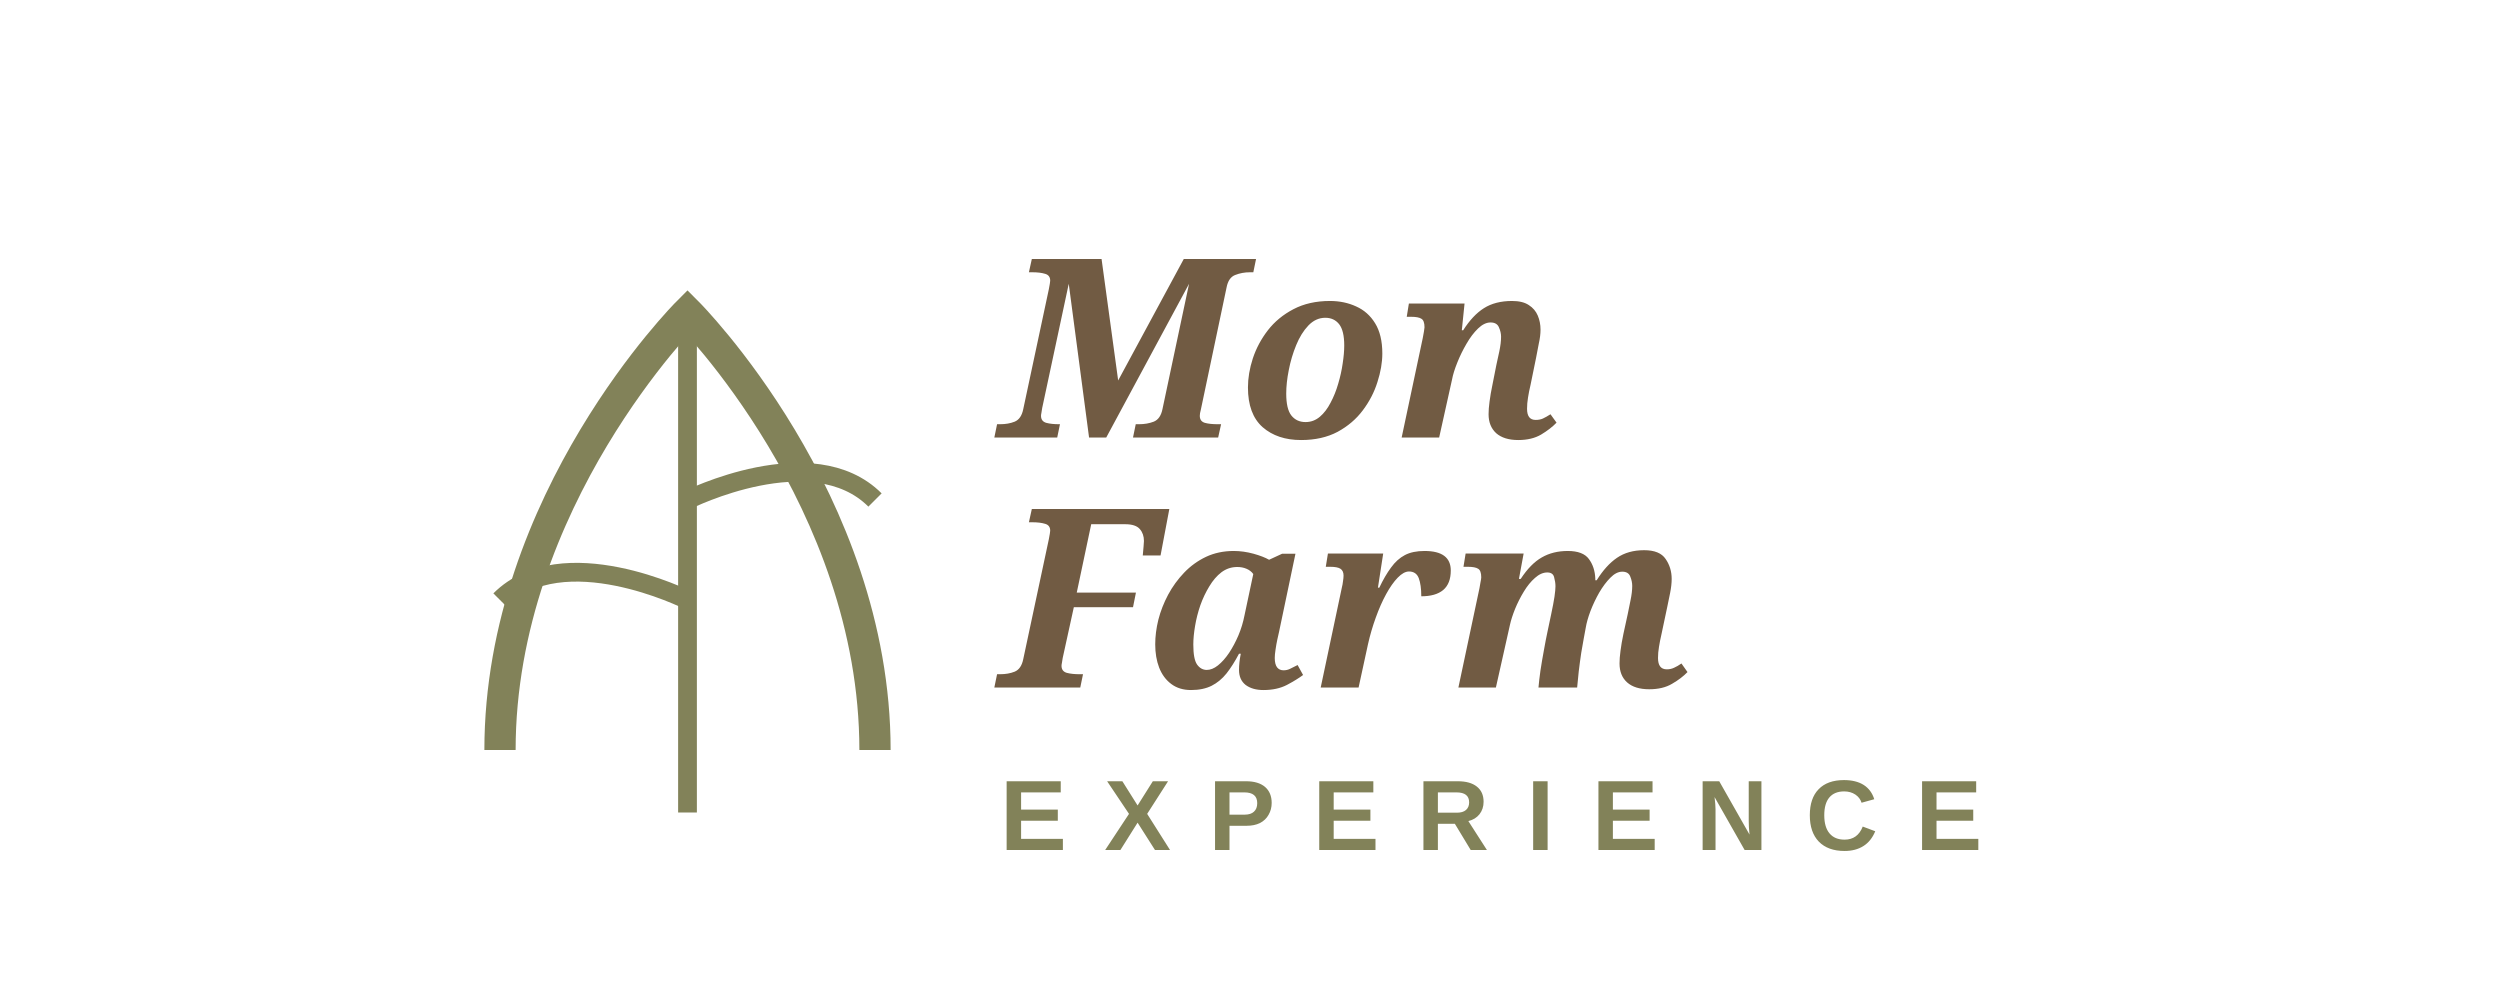
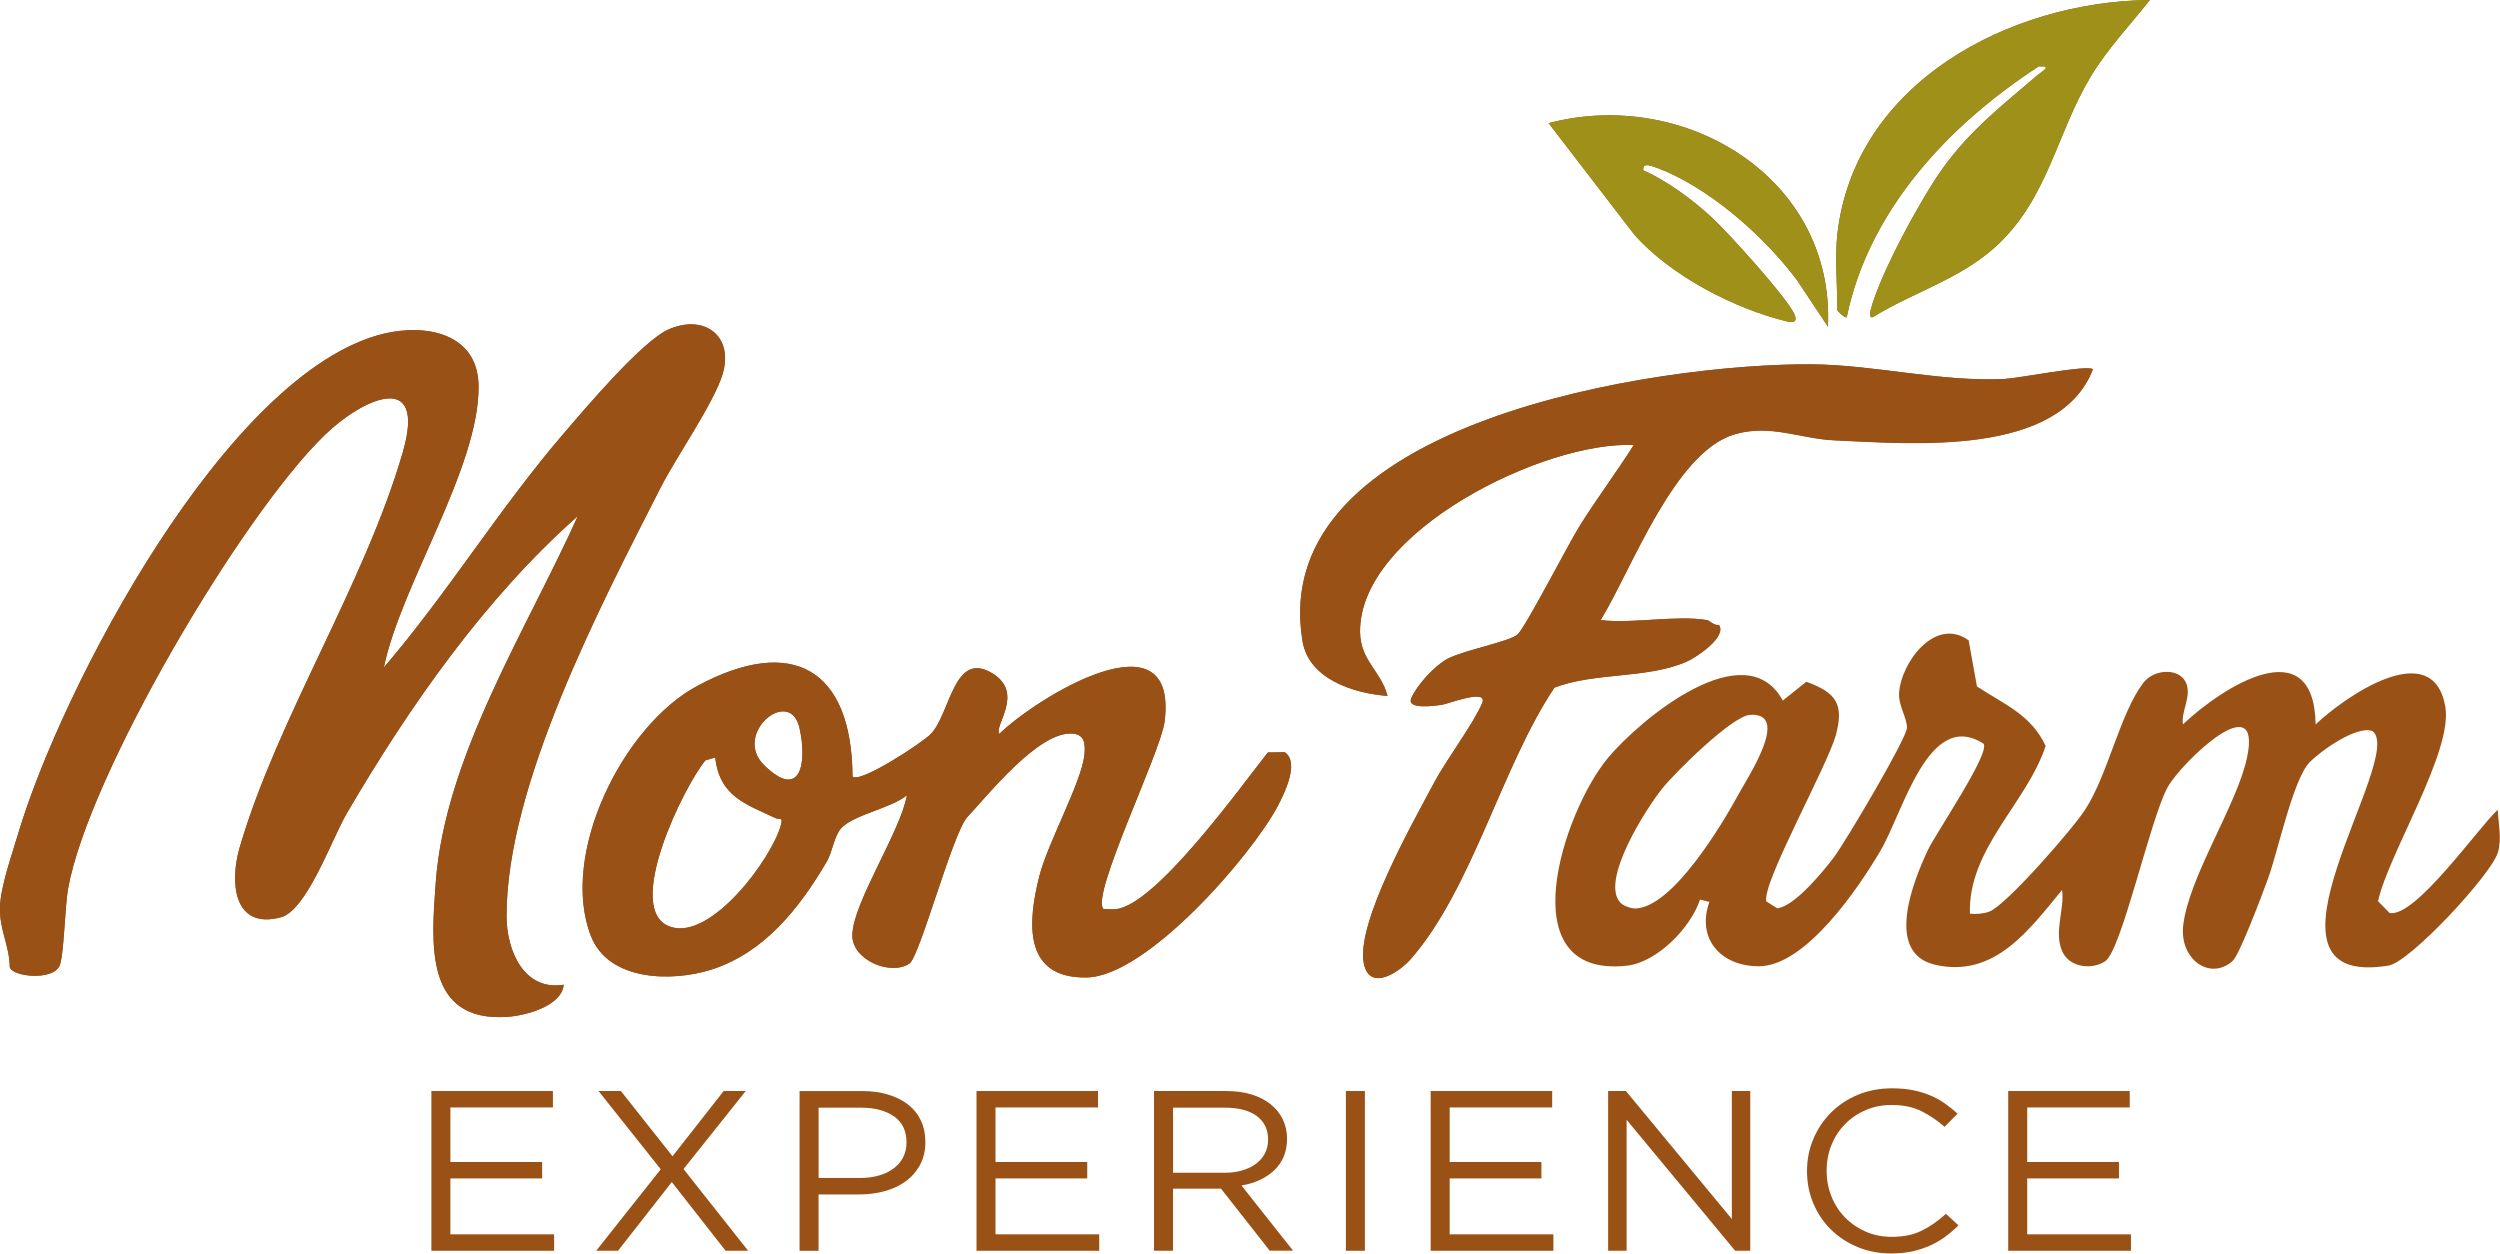
- <svg xmlns="http://www.w3.org/2000/svg" viewBox="0 0 200 80" width="200" height="80">
-   <g transform="translate(20,10)">
-     <path d="M20 50 C20 30 35 15 35 15 C35 15 50 30 50 50" fill="none" stroke="#828259" stroke-width="2.5" />
-     <line x1="35" y1="15" x2="35" y2="55" stroke="#828259" stroke-width="1.5" />
-     <path d="M35 30 C35 30 45 25 50 30" fill="none" stroke="#828259" stroke-width="1.5" />
-     <path d="M35 38 C35 38 25 33 20 38" fill="none" stroke="#828259" stroke-width="1.5" />
-   </g>
-   <text x="80" y="35" font-family="'Playfair Display', Georgia, serif" font-size="20" font-weight="600" font-style="italic" fill="#715b43">Mon</text>
-   <text x="80" y="55" font-family="'Playfair Display', Georgia, serif" font-size="20" font-weight="600" font-style="italic" fill="#715b43">Farm</text>
-   <text x="80" y="68" font-family="Arial, sans-serif" font-size="8" font-weight="700" letter-spacing="3" fill="#828259">EXPERIENCE</text>
+ <svg xmlns="http://www.w3.org/2000/svg" width="3612" height="1811" viewBox="0 0 3612 1811" fill="none">
+   <path d="M2654.59 338.577C2650.95 370.937 2654.59 414.085 2654.59 447.997C2654.59 449.278 2666.05 460.537 2668.14 458.177C2700.3 302.777 2816.26 180.008 2945.5 95.937C2966.4 94.858 2950.22 103.016 2944.22 108.207C2893.05 152.096 2846.53 187.896 2806.28 244.056C2774.93 287.945 2715.4 397.635 2702.6 448.334C2701.31 453.053 2701.04 459.795 2705.7 458.245C2764.22 422.176 2832.65 402.894 2883.82 355.836C2959.32 286.597 2970.78 193.087 3020.94 110.027C3044.95 70.587 3077.64 35.867 3106.09 0.067C2904.72 1.888 2679.34 118.926 2654.53 338.577H2654.59ZM2389.77 240.887C2466.02 267.787 2547.8 340.127 2595.87 404.107L2641.04 471.998C2650.95 255.719 2432.38 126.208 2237.48 177.918L2360.78 338.307C2413.03 398.107 2506.54 446.446 2583.33 464.717C2592.5 466.807 2596.68 463.908 2592.97 455.076C2583.8 432.086 2496.36 335.475 2473.64 314.575C2445.66 288.687 2408.85 261.315 2374.4 246.145C2372.58 235.156 2383.3 238.864 2389.84 240.954L2389.77 240.887ZM965.766 476.178C927.608 493.167 845.627 590.048 814.817 626.117C721.847 733.987 647.417 856.487 554.65 964.357C578.92 845.497 693.06 675.198 691.509 557.417C690.498 481.167 614.989 467.548 554.38 482.178C327.383 537.327 88.183 995.437 25.956 1205.45C17.057 1235.51 1.146 1279.88 0.067 1309.94C-1.214 1343.38 13.618 1365.3 14.158 1397.45C17.798 1411.01 75.306 1417.54 85.958 1395.63C92.228 1382.28 93.779 1309.47 98.228 1284.6C127.218 1120.84 347.406 746.796 468.624 629.016C523.705 575.486 617.012 532.607 581.954 653.287C526.874 843.947 400.936 1036.97 346.125 1224.79C331.765 1274.15 336.956 1343.65 405.656 1325.38C443.275 1315.47 479.344 1212.05 501.255 1174.7C591.595 1020.31 701.082 863.903 834.773 745.583C761.354 909.073 642.563 1093.19 629.484 1275.56C623.214 1363.07 612.764 1477.75 733.713 1469.12C759.332 1467.3 811.513 1453.68 814.412 1422.87C756.163 1432.24 731.892 1372.17 731.892 1323.63C731.623 1133.98 868.482 873.341 954.44 704.592C976.89 660.433 1031.5 582.362 1044.04 540.832C1060.76 484.942 1016.87 453.323 965.699 476.313L965.766 476.178ZM2897.77 547.507C2804.26 552.226 2710.21 527.146 2617.24 526.337C2399.68 524.787 1828.72 607.847 1881.98 926.467C1891.15 981.548 1956.95 1001.98 2004.75 1005.35C1995.38 969.548 1965.58 954.648 1965.04 913.118C1963.49 767.899 2232.49 636.5 2360.45 643.039C2335.64 682.479 2307.19 720.099 2282.38 759.808C2265.93 786.439 2204.31 905.837 2192.78 916.489C2181.79 926.939 2114.98 939.479 2091.45 951.749C2072.91 961.66 2046.82 990.178 2038.93 1008.92C2032.12 1025.64 2073.38 1019.64 2082.82 1018.29C2091.45 1017.28 2150.24 994.021 2141.61 1015.39C2130.15 1043.84 2089.09 1098.18 2072.1 1130.81C2041.83 1187.51 1958.77 1333.74 1970.5 1391.99C1978.59 1432.51 2020.39 1405.81 2038.93 1384.91C2127.45 1282.51 2169.52 1107.55 2245.77 993.414C2304.29 970.964 2380.54 980.874 2437.24 955.525C2450.79 949.524 2495.49 919.995 2483.49 902.736C2476.68 904.286 2470.14 896.466 2466.5 895.927C2421.87 888.376 2359.44 901.388 2312.65 895.927C2357.28 823.047 2418.97 653.287 2505.94 627.398C2557.92 611.959 2601 633.938 2650.89 636.028C2764.49 641.219 2975.03 659.826 3023.84 533.349C3014.94 526.809 2918.87 546.159 2897.7 547.17L2897.77 547.507ZM3608.97 1169.65C3580.79 1195.54 3489.64 1326.33 3452.49 1319.05L3435.77 1302.06C3450.94 1233.09 3544.72 1085.24 3532.92 1020.52C3514.38 917.635 3386.62 1007.71 3345.63 1046.61C3343.27 907.388 3210.59 992.807 3153.89 1046.61C3151.26 1027.53 3165.15 1008.99 3159.62 989.908C3152.34 964.289 3112.9 965.368 3096.65 986.537C3062.95 1030.97 3045.75 1118.41 3013.06 1169.11C2996.34 1195.74 2898.11 1308.6 2873.84 1317.23C2864.67 1320.33 2855.57 1320.87 2846.13 1320.12C2843.23 1226.08 2928.11 1160.81 2955.55 1077.75C2934.38 1032.31 2895.21 1017.42 2856.31 991.796L2844.31 925.186C2795.5 889.926 2745.61 958.626 2743.72 1002.52C2743.18 1020.25 2755.18 1036.97 2755.18 1051.33C2755.18 1066.5 2666.39 1215.9 2650.41 1237.54C2634.97 1258.17 2592.43 1310.15 2567.62 1312.24L2551.98 1302.33C2545.44 1275.97 2640.5 1106.41 2652.57 1061.51C2664.03 1018.43 2654.12 1000.9 2609.76 984.987L2575.78 1012.16C2521.71 912.916 2369.41 1039.6 2323.23 1094.95C2258.44 1172.55 2179.03 1413.36 2350.13 1395.3C2394.02 1390.58 2442.83 1340.42 2456.18 1299.7L2469.73 1303.07C2450.65 1356.33 2486.45 1396.31 2541.53 1396.04C2609.15 1395.77 2685.74 1282.17 2717.02 1228.91C2749.65 1173.83 2786.26 1023.35 2865.88 1074.52C2875.79 1088.34 2796.64 1204.1 2785.18 1228.64C2764.82 1271.99 2721.94 1377.23 2796.17 1393.95C2881.59 1413.3 2931.48 1343.79 2979.28 1285.81C2983.19 1314.26 2967.01 1346.15 2979.55 1374.6C2989.46 1397.05 3021.08 1402.04 3041.44 1388.96C3065.24 1373.52 3106.5 1183.4 3131.78 1137.42C3151.6 1101.62 3269.18 988.56 3246.46 1094.88C3231.83 1163.31 3161.58 1268.28 3154.23 1337.79C3149.04 1385.86 3192.86 1417.48 3225.56 1388.49C3235.74 1379.86 3269.72 1288.98 3277 1268.89C3291.63 1228.44 3313.07 1125.76 3337.07 1101.22C3352.71 1085.04 3405.5 1047.42 3427.68 1056.32C3477.84 1092.38 3234.39 1430.35 3450.94 1395.09C3482.29 1389.9 3599.53 1263.43 3608.97 1231.6C3614.97 1211.24 3609.51 1190.07 3608.7 1169.71L3608.97 1169.65ZM2512.21 1146.93C2487.94 1191.36 2417.42 1309.67 2363.82 1312.51C2357.55 1313.05 2346.09 1309.14 2341.64 1304.69C2310.56 1273.61 2378.99 1167.29 2401.71 1139.11C2420.52 1115.85 2502.77 1034.13 2528.66 1032.79C2587.44 1029.42 2525.76 1121.85 2512.21 1146.93Z" fill="#995116" />
+   <path d="M1856.36 1086.86L1831.82 1087.13C1793.19 1135.94 1669.34 1308.87 1611.63 1313.58C1605.9 1314.12 1599.9 1313.32 1594.37 1313.32C1575.03 1294.51 1677.16 1086.86 1682.62 1042.49C1702.72 880.825 1496.89 1008.52 1443.9 1060.23C1435.27 1048.97 1481.52 1000.69 1432.64 972.177C1377.76 940.018 1373.38 1030.7 1344.86 1060.43C1332.86 1072.97 1241.98 1132.77 1231.73 1121.78C1230.65 966.649 1145.3 917.298 1008.17 990.65C900.034 1048.09 807.873 1234.37 853.785 1352.42C879.404 1417.75 970.823 1419.03 1028.26 1400.76C1104.78 1375.95 1154.67 1312.51 1194.38 1245.09C1202.74 1230.73 1205.1 1208.55 1214.74 1197.29C1232 1177.2 1287.35 1168.03 1310.34 1148.95C1300.97 1201.94 1232.47 1303.61 1231.46 1350.87C1230.65 1386.94 1286.81 1410.4 1313.98 1392.13C1328.61 1382.49 1375.87 1205.92 1397.04 1181.11C1428.39 1147.67 1501 1055.98 1549.81 1059.89C1567.54 1061.44 1568.08 1075.06 1566.8 1090.43C1562.62 1130.41 1514.28 1216.57 1501.74 1265.45C1485.02 1331.25 1477.2 1414.04 1570.17 1412.22C1656.6 1410.67 1807.08 1237.74 1845.98 1164.86C1855.35 1146.86 1878.14 1101.42 1856.16 1086.79L1856.36 1086.86ZM1128.18 1192.37C1114.83 1240.71 1028.4 1357.41 969.879 1339.41C897.809 1317.5 989.498 1133.58 1019.23 1098.59L1033.32 1094.41C1039.86 1151.38 1078.22 1161.83 1120.29 1181.92C1127.37 1185.02 1131.55 1179.56 1128.11 1192.37H1128.18ZM1104.18 1105.67C1057.66 1060.5 1140.99 990.717 1155.08 1051.6C1166.34 1100.95 1157.44 1157.65 1104.18 1105.67Z" fill="#995116" />
+   <path d="M814.48 1422.8C811.648 1453.55 759.332 1467.23 733.713 1469.05C612.764 1477.68 623.214 1362.87 629.552 1275.43C642.766 1093.19 761.489 908.938 834.975 745.516C701.15 863.633 591.663 1020.25 501.322 1174.57C479.479 1211.85 443.275 1315.34 405.79 1325.25C336.956 1343.52 331.833 1274.15 346.26 1224.66C401.004 1037.03 526.874 843.947 582.022 653.287C616.877 532.607 523.772 575.486 468.759 628.949C347.406 746.797 127.218 1120.84 98.228 1284.53C93.846 1309.34 92.363 1382.28 85.958 1395.43C75.239 1417.48 17.731 1410.94 14.09 1397.32C13.686 1365.3 -1.214 1343.32 -3.69325e-05 1309.81C1.079 1279.94 17.057 1235.45 25.956 1205.45C88.183 995.504 327.248 537.124 554.38 482.111C614.922 467.481 690.363 481.032 691.307 557.283C692.857 675.13 578.92 845.497 554.515 964.356C647.08 856.284 721.78 733.987 814.615 625.915C845.425 590.048 927.54 492.965 965.632 475.976C1016.8 453.121 1060.76 484.673 1043.9 540.495C1031.36 582.093 976.958 660.231 954.508 704.255C868.482 873.139 731.623 1133.71 731.825 1323.43C731.825 1371.9 756.096 1432.04 814.412 1422.67L814.48 1422.8Z" fill="#995116" />
+   <path d="M1856.36 1086.86L1831.82 1087.13C1793.19 1135.94 1669.34 1308.87 1611.63 1313.58C1605.9 1314.12 1599.9 1313.32 1594.37 1313.32C1575.03 1294.51 1677.16 1086.86 1682.62 1042.49C1702.72 880.825 1496.89 1008.52 1443.9 1060.23C1435.27 1048.97 1481.52 1000.69 1432.64 972.177C1377.76 940.018 1373.38 1030.7 1344.86 1060.43C1332.86 1072.97 1241.98 1132.77 1231.73 1121.78C1230.65 966.649 1145.3 917.298 1008.17 990.65C900.034 1048.09 807.873 1234.37 853.785 1352.42C879.404 1417.75 970.823 1419.03 1028.26 1400.76C1104.78 1375.95 1154.67 1312.51 1194.38 1245.09C1202.74 1230.73 1205.1 1208.55 1214.74 1197.29C1232 1177.2 1287.35 1168.03 1310.34 1148.95C1300.97 1201.94 1232.47 1303.61 1231.46 1350.87C1230.65 1386.94 1286.81 1410.4 1313.98 1392.13C1328.61 1382.49 1375.87 1205.92 1397.04 1181.11C1428.39 1147.67 1501 1055.98 1549.81 1059.89C1567.54 1061.44 1568.08 1075.06 1566.8 1090.43C1562.62 1130.41 1514.28 1216.57 1501.74 1265.45C1485.02 1331.25 1477.2 1414.04 1570.17 1412.22C1656.6 1410.67 1807.08 1237.74 1845.98 1164.86C1855.35 1146.86 1878.14 1101.42 1856.16 1086.79L1856.36 1086.86ZM1128.18 1192.37C1114.83 1240.71 1028.4 1357.41 969.879 1339.41C897.809 1317.5 989.498 1133.58 1019.23 1098.59L1033.32 1094.41C1039.86 1151.38 1078.22 1161.83 1120.29 1181.92C1127.37 1185.02 1131.55 1179.56 1128.11 1192.37H1128.18ZM1104.18 1105.67C1057.66 1060.5 1140.99 990.717 1155.08 1051.6C1166.34 1100.95 1157.44 1157.65 1104.18 1105.67Z" fill="#995116" />
+   <path d="M2466.5 896.062C2470.14 896.668 2476.54 904.556 2483.55 903.006C2495.62 920.265 2450.92 949.862 2437.37 955.862C2380.67 981.076 2304.29 971.031 2245.84 993.549C2169.52 1107.82 2127.59 1282.84 2038.8 1385.05C2020.46 1406.15 1978.73 1432.71 1970.43 1392.13C1958.63 1333.88 2041.83 1187.78 2071.96 1130.88C2089.22 1098.38 2130.15 1043.91 2141.47 1015.66C2150.04 994.223 2091.45 1017.28 2082.68 1018.49C2073.45 1019.71 2032.12 1025.71 2039 1009.06C2046.82 990.111 2072.91 961.66 2091.31 951.884C2114.84 939.412 2181.65 926.872 2192.78 916.557C2204.24 905.905 2265.73 786.439 2282.31 759.808C2307.05 720.166 2335.5 682.479 2360.38 643.039C2232.42 636.635 1963.42 768.101 1964.97 913.253C1965.44 954.648 1995.31 969.683 2004.61 1005.48C1956.68 1001.91 1891.08 981.683 1881.85 926.467C1828.65 607.712 2399.55 524.854 2617.18 526.405C2710.08 527.079 2804.13 552.226 2897.64 547.44C2918.74 546.361 3014.94 526.944 3023.91 533.551C2974.9 659.961 2764.42 641.489 2650.82 636.365C2600.93 634.14 2557.78 612.364 2505.94 627.735C2418.9 653.557 2357.21 823.182 2312.51 895.994C2359.3 901.522 2421.87 888.511 2466.43 895.994L2466.5 896.062Z" fill="#995116" />
+   <path d="M2654.66 338.577C2679.27 118.927 2904.72 1.753 3106.09 0C3077.71 35.867 3044.95 70.52 3021.15 109.96C2970.99 193.154 2959.26 286.597 2883.95 355.836C2832.78 402.894 2764.28 422.243 2705.9 458.245C2701.11 459.795 2701.45 452.919 2702.66 448.199C2715.47 397.568 2774.93 287.81 2806.28 243.988C2846.47 187.828 2892.98 152.029 2944.15 108.274C2950.16 103.151 2966.4 94.925 2945.44 95.869C2816.13 180.008 2700.3 302.845 2668.21 458.312C2666.12 460.469 2654.59 449.48 2654.59 448.064C2654.59 414.018 2650.95 371.072 2654.59 338.644L2654.66 338.577Z" fill="#9E9019" />
+   <path d="M2640.91 471.931L2595.94 404.175C2547.94 340.262 2466.02 267.787 2389.64 241.022C2383.17 238.73 2372.38 235.156 2374.27 246.213C2408.92 261.382 2445.8 288.889 2473.58 314.508C2496.23 335.408 2583.94 432.019 2593.04 455.009C2596.55 463.908 2592.37 466.942 2583.26 464.784C2506.41 446.581 2412.9 398.107 2360.72 338.374L2237.41 177.918C2432.25 126.343 2651.09 255.787 2640.91 471.931Z" fill="#9E9019" />
+   <path d="M798.906 1600.05H650.721V1678.86H783.265V1702.59H650.721V1783.36H800.592V1807.09H623.282V1576.32H798.839V1600.05H798.906Z" fill="#995116" />
+   <path d="M1048.35 1807.09L970.621 1707.85L892.887 1807.09H861.336L954.643 1689.38L864.774 1576.32H897.067L971.632 1670.57L1045.52 1576.32H1077.41L987.543 1689.04L1080.85 1807.02H1048.22L1048.35 1807.09Z" fill="#995116" />
+   <path d="M1329.42 1682.84C1324.3 1692.28 1317.42 1700.23 1308.79 1706.57C1300.09 1712.97 1289.98 1717.69 1278.45 1720.93C1266.86 1724.1 1254.65 1725.72 1241.64 1725.72H1182.65V1807.16H1155.21V1576.38H1246.09C1259.71 1576.38 1272.18 1578.07 1283.37 1581.51C1294.57 1584.94 1304.21 1589.73 1312.16 1596C1320.12 1602.27 1326.25 1609.96 1330.57 1619.06C1334.81 1628.16 1336.97 1638.48 1336.97 1649.87C1336.97 1662.41 1334.41 1673.4 1329.35 1682.84H1329.42ZM1291.73 1613.06C1279.8 1604.63 1263.96 1600.38 1244.27 1600.38H1182.72V1701.92H1242.92C1252.9 1701.92 1262 1700.7 1270.23 1698.28C1278.45 1695.85 1285.53 1692.41 1291.46 1687.89C1297.4 1683.38 1301.91 1677.98 1305.02 1671.71C1308.12 1665.44 1309.73 1658.5 1309.73 1650.75C1309.73 1634.03 1303.73 1621.49 1291.8 1612.99L1291.73 1613.06Z" fill="#995116" />
+   <path d="M1586.49 1600.05H1438.3V1678.86H1570.85V1702.59H1438.3V1783.36H1588.17V1807.09H1410.86V1576.32H1586.42V1600.05H1586.49Z" fill="#995116" />
+   <path d="M1834.59 1807.09L1764.13 1717.42H1694.76V1807.09H1667.32V1576.32H1771.75C1785.17 1576.32 1797.24 1578 1808.02 1581.24C1818.81 1584.54 1827.98 1589.19 1835.6 1595.26C1843.21 1601.33 1849.15 1608.54 1853.26 1617.04C1857.44 1625.53 1859.53 1634.9 1859.53 1645.22C1859.53 1654.86 1857.91 1663.49 1854.68 1671.11C1851.44 1678.72 1846.86 1685.26 1840.99 1690.86C1835.06 1696.46 1828.11 1701.11 1820.02 1704.88C1811.93 1708.59 1803.17 1711.29 1793.66 1712.77L1868.23 1806.95H1834.59V1807.09ZM1815.84 1612.45C1804.92 1604.43 1789.62 1600.38 1769.93 1600.38H1694.83V1694.37H1769.59C1778.63 1694.37 1786.99 1693.29 1794.61 1691.06C1802.22 1688.84 1808.9 1685.74 1814.43 1681.62C1819.96 1677.51 1824.34 1672.52 1827.44 1666.59C1830.54 1660.66 1832.16 1653.91 1832.16 1646.43C1832.16 1631.87 1826.7 1620.61 1815.84 1612.52V1612.45Z" fill="#995116" />
+   <path d="M1971.98 1576.32V1807.09H1944.54V1576.32H1971.98Z" fill="#995116" />
+   <path d="M2242.6 1600.05H2094.48V1678.86H2227.03V1702.59H2094.48V1783.36H2244.35V1807.09H2067.04V1576.32H2242.6V1600.05Z" fill="#995116" />
+   <path d="M2502.09 1576.32H2528.79V1807.09H2506.95L2350.13 1617.85V1807.09H2323.44V1576.32H2349.12L2502.16 1761.24V1576.32H2502.09Z" fill="#995116" />
+   <path d="M2810.06 1787.13C2803.25 1792.06 2795.9 1796.3 2788.01 1799.81C2780.13 1803.31 2771.7 1806.08 2762.66 1808.03C2753.63 1809.99 2743.59 1811 2732.46 1811C2714.87 1811 2698.68 1807.9 2683.92 1801.76C2669.09 1795.63 2656.28 1787.2 2645.42 1776.55C2634.57 1765.9 2626.08 1753.29 2619.94 1738.79C2613.81 1724.3 2610.77 1708.73 2610.77 1692.01C2610.77 1675.29 2613.81 1660.05 2619.94 1645.55C2626.08 1631.06 2634.57 1618.38 2645.42 1607.46C2656.28 1596.61 2669.22 1588.05 2684.26 1581.78C2699.29 1575.51 2715.74 1572.41 2733.54 1572.41C2744.66 1572.41 2754.64 1573.28 2763.54 1575.03C2772.44 1576.79 2780.73 1579.28 2788.35 1582.45C2795.97 1585.62 2803.05 1589.46 2809.52 1593.98C2815.99 1598.5 2822.26 1603.49 2828.26 1608.95L2809.52 1628.09C2799.14 1618.86 2787.95 1611.31 2776.01 1605.37C2764.08 1599.44 2749.79 1596.47 2733.14 1596.47C2719.72 1596.47 2707.31 1598.9 2695.85 1603.76C2684.39 1608.61 2674.48 1615.28 2665.99 1623.85C2657.56 1632.41 2650.95 1642.45 2646.23 1653.98C2641.51 1665.51 2639.15 1677.98 2639.15 1691.4C2639.15 1704.82 2641.51 1717.36 2646.23 1728.95C2650.95 1740.61 2657.56 1750.73 2665.99 1759.29C2674.41 1767.85 2684.39 1774.59 2695.85 1779.58C2707.31 1784.5 2719.72 1787 2733.14 1787C2749.79 1787 2764.15 1784.1 2776.15 1778.23C2788.15 1772.44 2799.95 1764.21 2811.54 1753.69L2829.61 1770.48C2823.34 1776.62 2816.8 1782.21 2809.99 1787.13H2810.06Z" fill="#995116" />
+   <path d="M3077.04 1600.05H2928.92V1678.86H3061.46V1702.59H2928.92V1783.36H3078.79V1807.09H2901.48V1576.32H3077.04V1600.05Z" fill="#995116" />
</svg>
